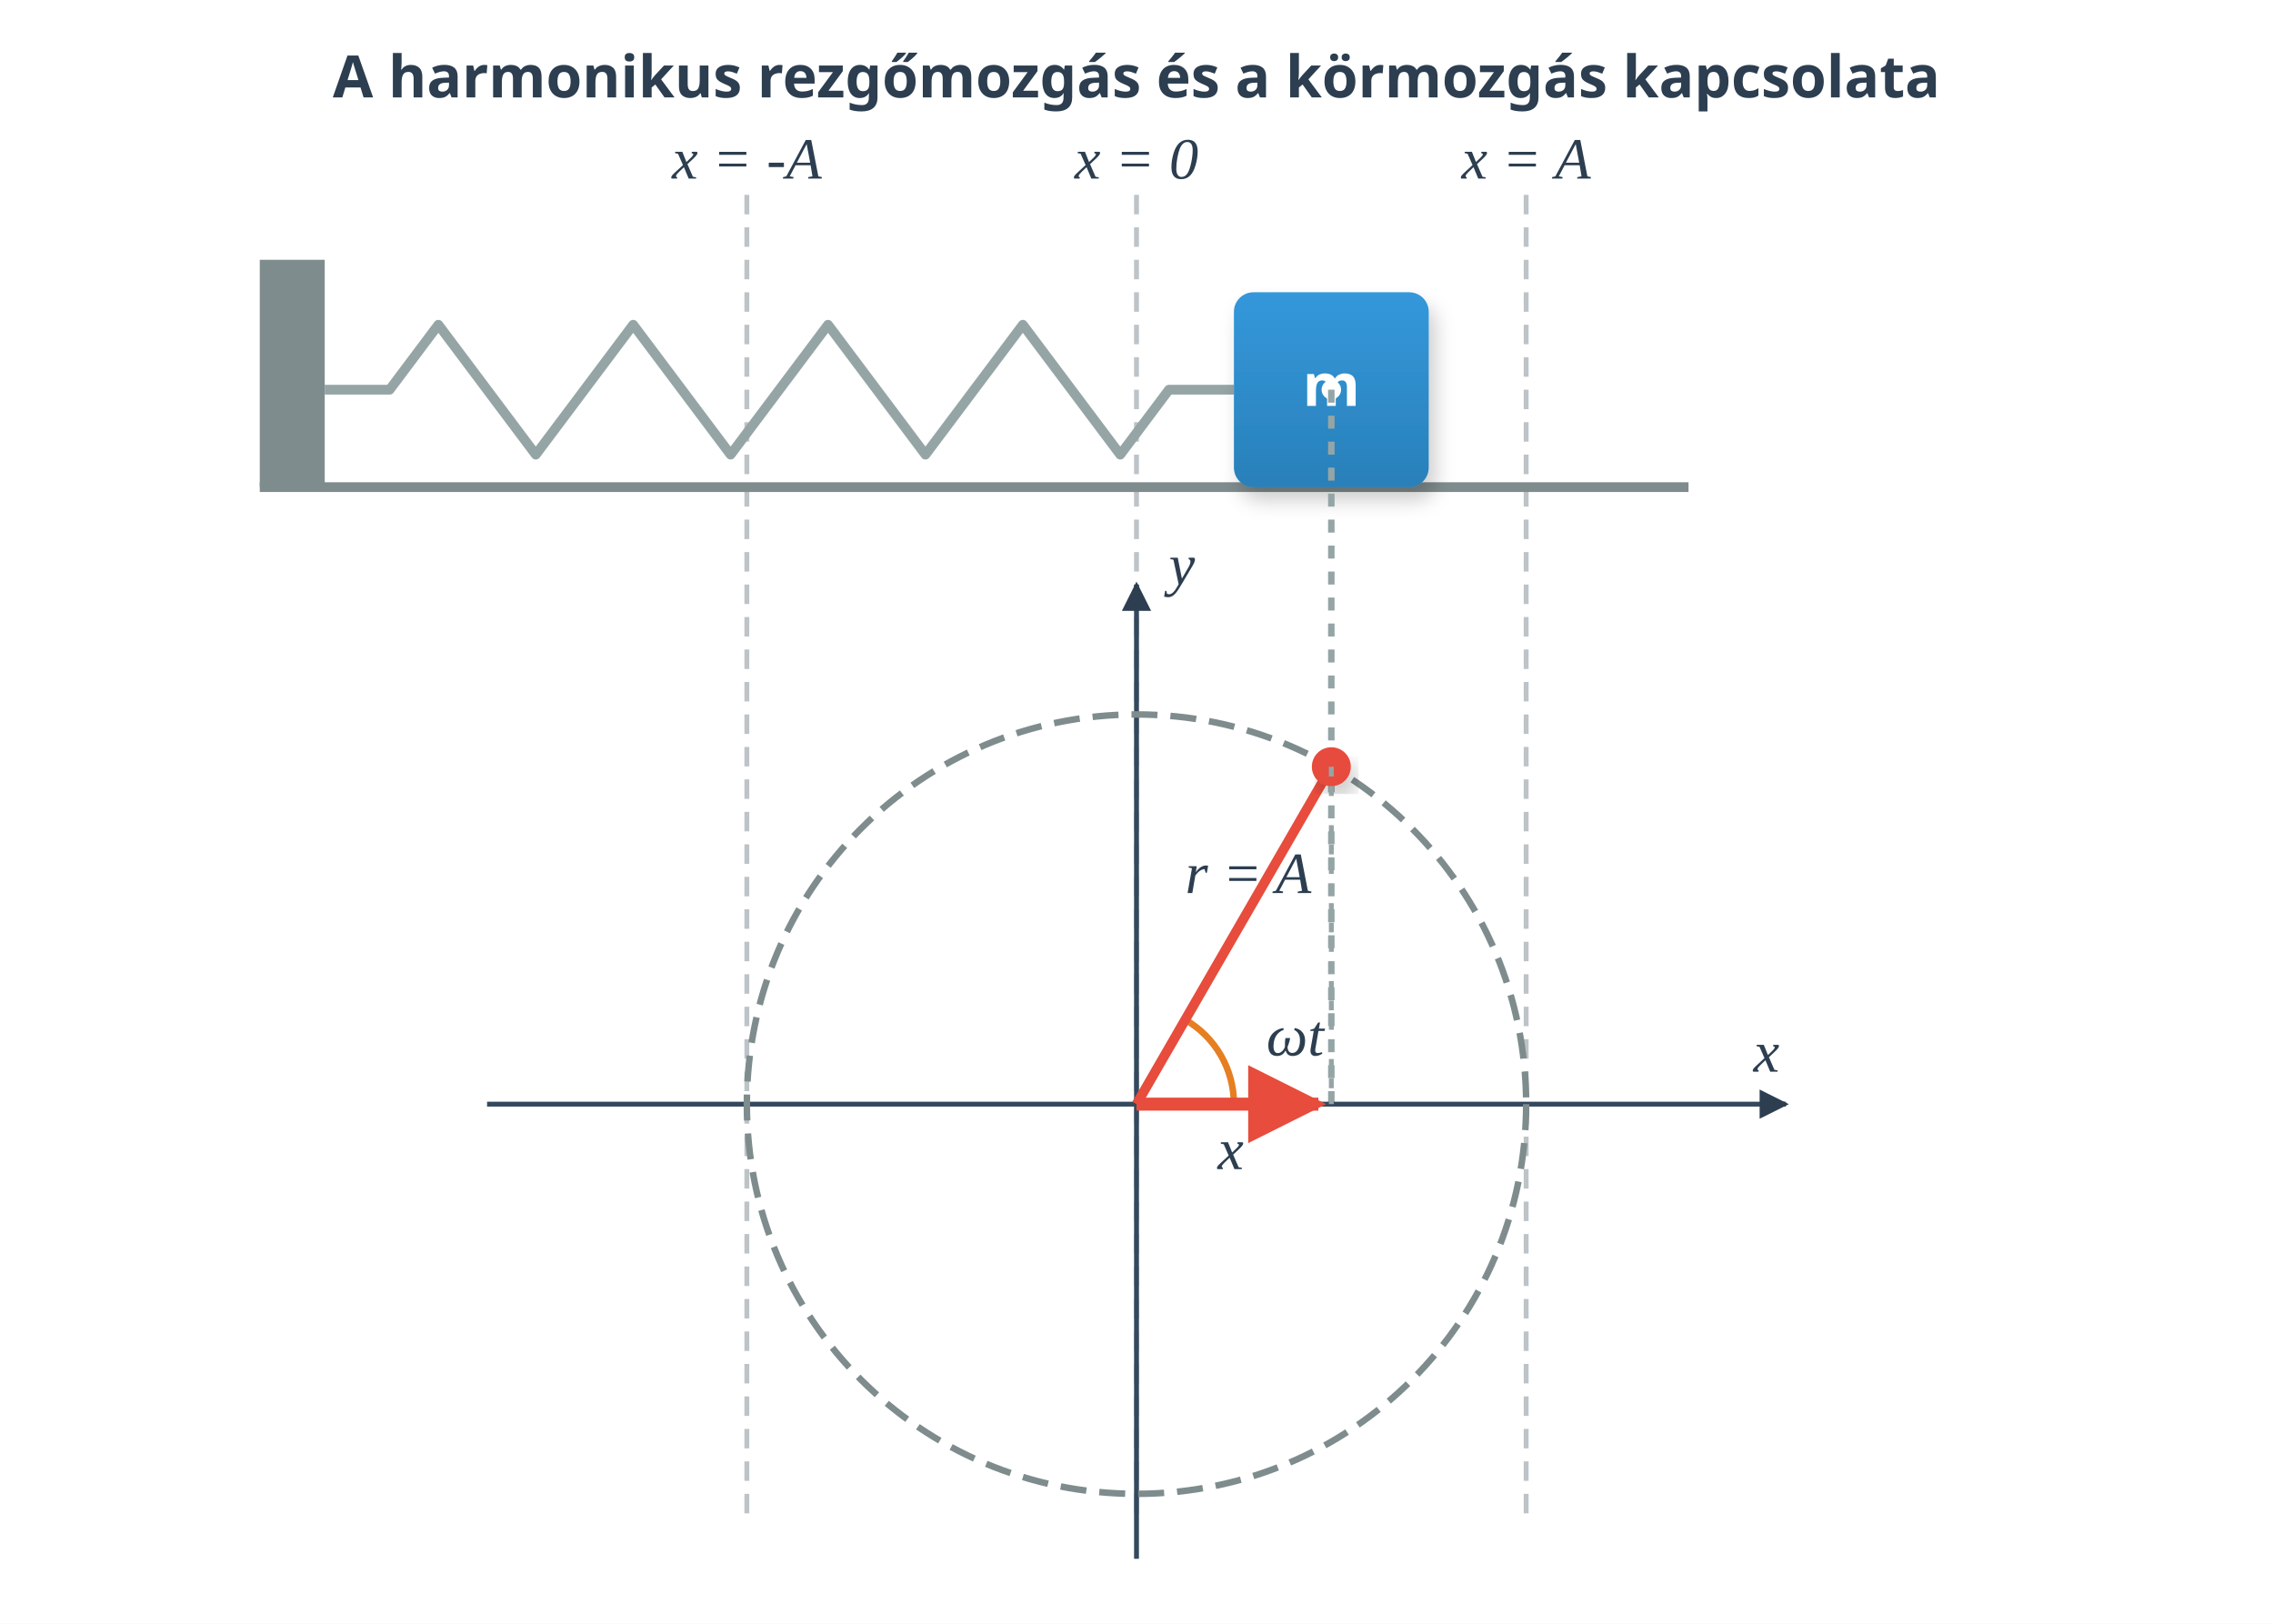
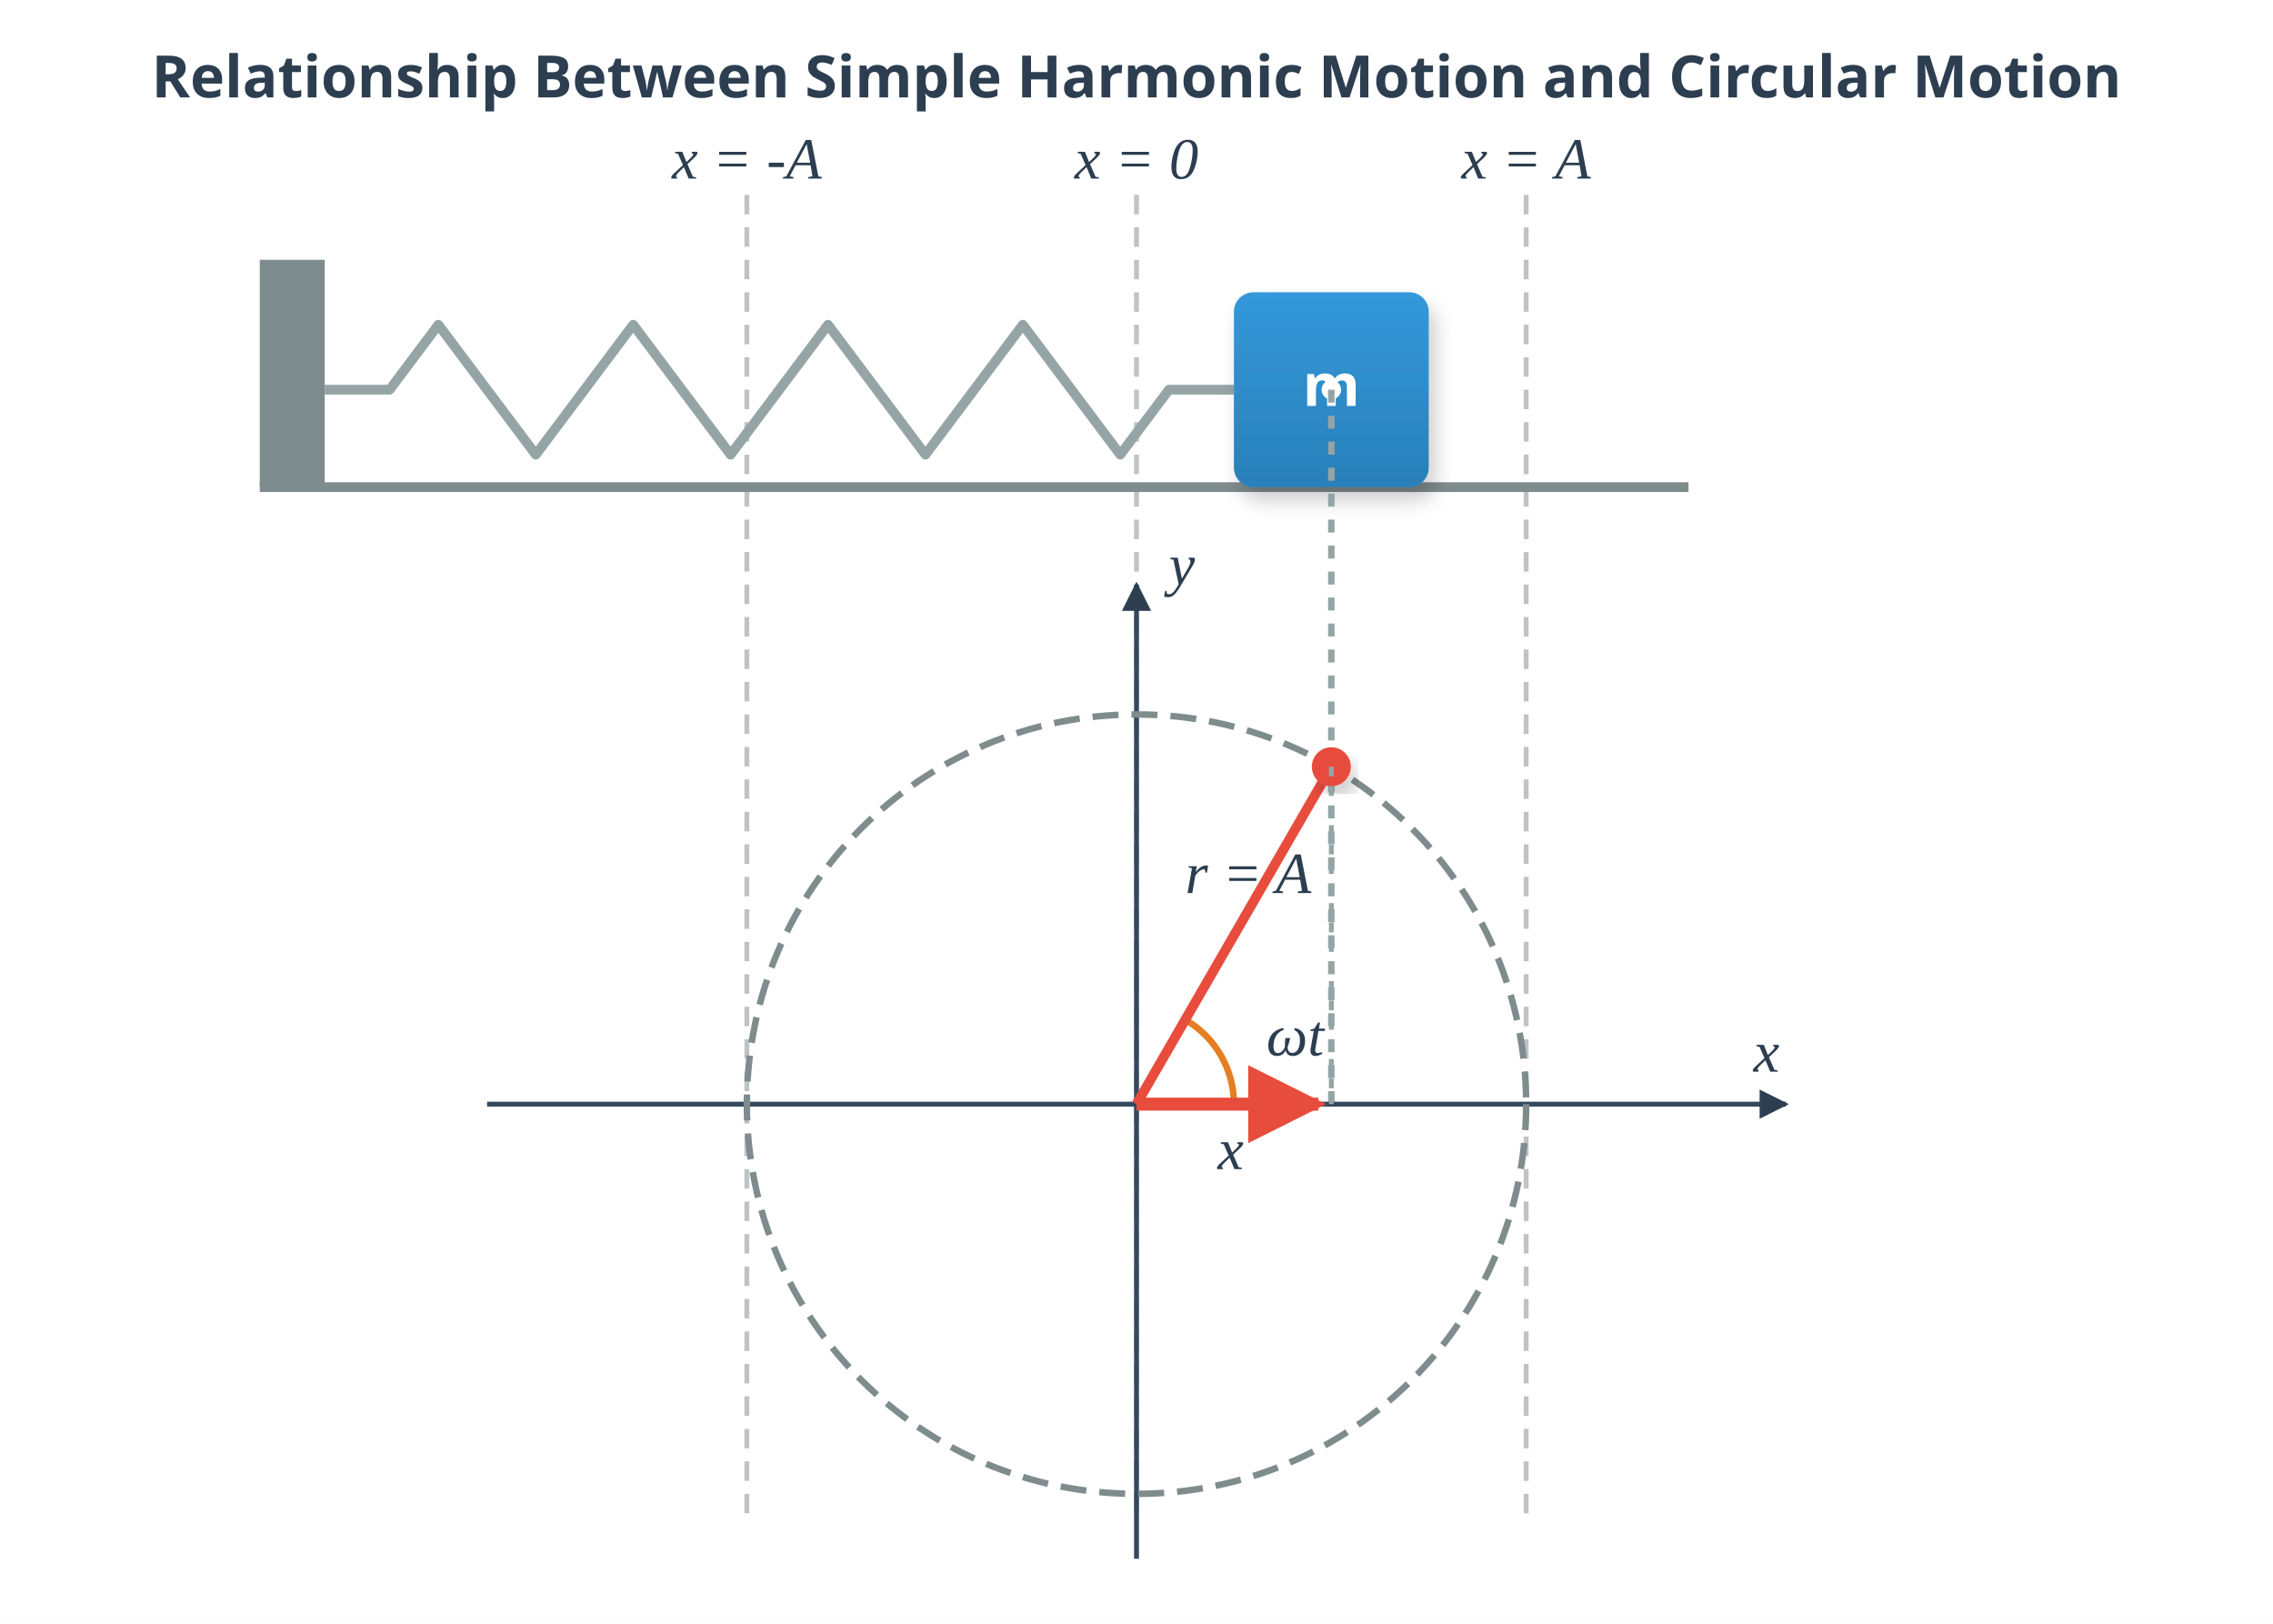
<svg xmlns="http://www.w3.org/2000/svg" viewBox="0 0 700 500" width="100%" height="100%">
  <defs>
    <linearGradient id="blockGrad" x1="0%" y1="0%" x2="0%" y2="100%">
      <stop offset="0%" stop-color="#3498db" />
      <stop offset="100%" stop-color="#2980b9" />
    </linearGradient>
    <filter id="shadow" x="-10%" y="-10%" width="130%" height="130%">
      <feDropShadow dx="2" dy="4" stdDeviation="3" flood-opacity="0.2" />
    </filter>
    <marker id="arrow" viewBox="0 0 10 10" refX="9" refY="5" markerWidth="6" markerHeight="6" orient="auto-start-reverse">
      <path d="M 0 0 L 10 5 L 0 10 z" fill="#2c3e50" />
    </marker>
    <marker id="arrowRed" viewBox="0 0 10 10" refX="9" refY="5" markerWidth="6" markerHeight="6" orient="auto-start-reverse">
      <path d="M 0 0 L 10 5 L 0 10 z" fill="#e74c3c" />
    </marker>
  </defs>
  <style>
    .axis { stroke: #34495e; stroke-width: 1.5; }
    .guideline { stroke: #bdc3c7; stroke-width: 1.5; stroke-dasharray: 6,4; }
    .projection { stroke: #95a5a6; stroke-width: 2; stroke-dasharray: 4,4; }
    .text-title { font-family: system-ui, sans-serif; font-size: 18px; font-weight: bold; fill: #2c3e50; text-anchor: middle; }
    .text-label { font-family: system-ui, sans-serif; font-size: 14px; font-weight: 500; fill: #2c3e50; }
    .text-math { font-family: 'Times New Roman', serif; font-size: 18px; font-style: italic; fill: #2c3e50; }
  </style>
  <rect width="100%" height="100%" fill="#ffffff" />
-   <text x="350" y="30" class="text-title">A harmonikus rezgőmozgás és a körmozgás kapcsolata</text>
+   <text x="350" y="30" class="text-title">Relationship Between Simple Harmonic Motion and Circular Motion</text>
  <g id="guidelines">
    <line x1="230" y1="60" x2="230" y2="470" class="guideline" />
    <text x="230" y="55" class="text-math" text-anchor="middle">x = -A</text>
    <line x1="350" y1="60" x2="350" y2="470" class="guideline" stroke="#7f8c8d" />
    <text x="350" y="55" class="text-math" text-anchor="middle">x = 0</text>
    <line x1="470" y1="60" x2="470" y2="470" class="guideline" />
    <text x="470" y="55" class="text-math" text-anchor="middle">x = A</text>
  </g>
  <g id="spring-mass">
    <rect x="80" y="80" width="20" height="70" fill="#7f8c8d" />
    <line x1="80" y1="150" x2="520" y2="150" stroke="#7f8c8d" stroke-width="3" />
    <path d="M 100 120 L 120 120 L 135 100 L 165 140 L 195 100 L 225 140 L 255 100 L 285 140 L 315 100 L 345 140 L 360 120 L 380 120" stroke="#95a5a6" stroke-width="3" fill="none" stroke-linejoin="round" />
    <rect x="380" y="90" width="60" height="60" rx="6" fill="url(#blockGrad)" filter="url(#shadow)" />
    <text x="410" y="125" font-family="system-ui" font-size="18" font-weight="bold" fill="white" text-anchor="middle">m</text>
    <circle cx="410" cy="120" r="3" fill="#ffffff" />
  </g>
  <line x1="410" y1="120" x2="410" y2="340" class="projection" />
  <g id="circular-motion">
    <line x1="150" y1="340" x2="550" y2="340" class="axis" marker-end="url(#arrow)" />
    <line x1="350" y1="480" x2="350" y2="180" class="axis" marker-end="url(#arrow)" />
    <text x="540" y="330" class="text-math">x</text>
    <text x="360" y="180" class="text-math">y</text>
    <circle cx="350" cy="340" r="120" stroke="#7f8c8d" stroke-width="2" fill="none" stroke-dasharray="8,4" />
    <path d="M 380 340 A 30 30 0 0 0 365 314" fill="none" stroke="#e67e22" stroke-width="2" />
    <text x="390" y="325" class="text-math" fill="#e67e22">ωt</text>
    <line x1="350" y1="340" x2="410" y2="236.1" stroke="#e74c3c" stroke-width="3" />
    <text x="365" y="275" class="text-math" fill="#c0392b">r = A</text>
    <circle cx="410" cy="236.1" r="6" fill="#e74c3c" filter="url(#shadow)" />
    <line x1="410" y1="236.1" x2="410" y2="340" stroke="#95a5a6" stroke-width="1.5" stroke-dasharray="3,3" />
    <line x1="350" y1="340" x2="406" y2="340" stroke="#e74c3c" stroke-width="4" marker-end="url(#arrowRed)" />
    <text x="375" y="360" class="text-math" fill="#c0392b">x</text>
  </g>
</svg>
